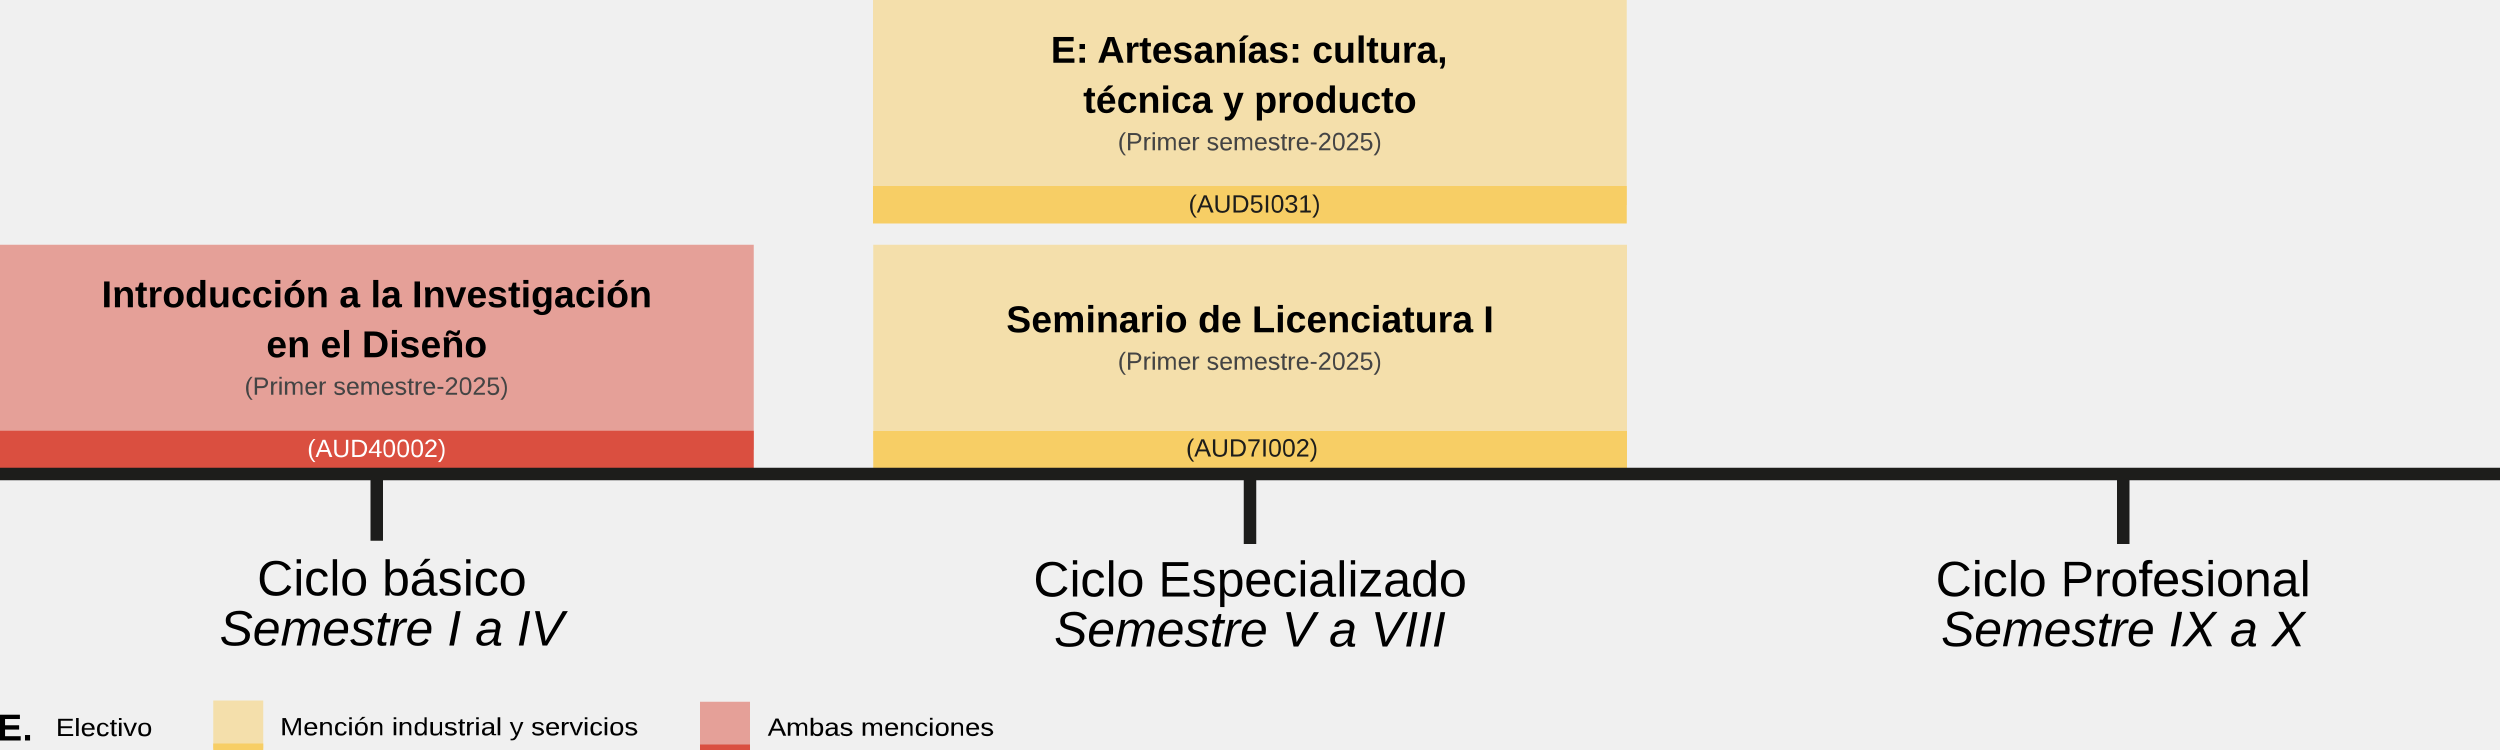
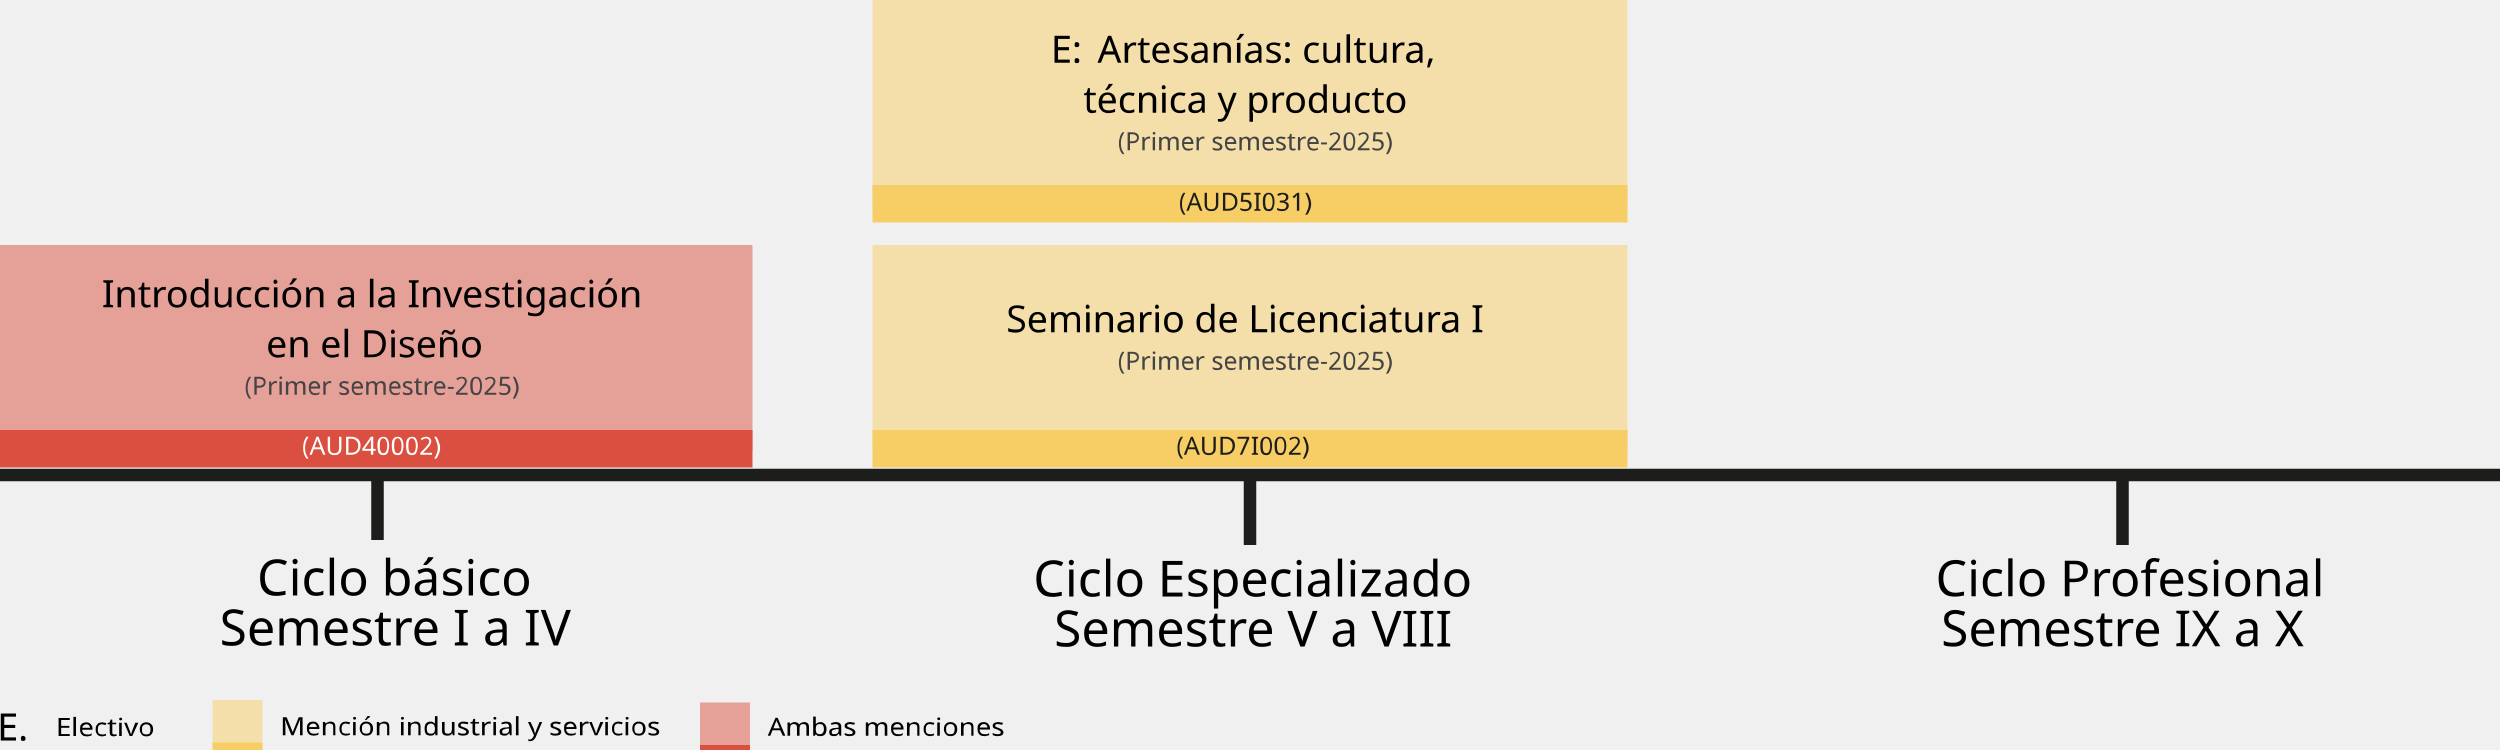
- <svg xmlns="http://www.w3.org/2000/svg" id="Capa_1" data-name="Capa 1" viewBox="0 0 100 30">
-   <defs>
-     <style>
-       .cls-1 {
-         font-family: Arial-BoldMT, Arial;
-         font-size: 1.5px;
-         font-weight: 700;
-       }
- 
-       .cls-1, .cls-2, .cls-3, .cls-4, .cls-5, .cls-6, .cls-7, .cls-8, .cls-9, .cls-10 {
-         isolation: isolate;
-       }
- 
-       .cls-2, .cls-9 {
-         opacity: .5;
-       }
- 
-       .cls-2, .cls-11 {
-         fill: #da4f40;
-       }
- 
-       .cls-4, .cls-5, .cls-6, .cls-8, .cls-10 {
-         font-family: ArialMT, Arial;
-       }
- 
-       .cls-4, .cls-7 {
-         font-size: 2px;
-       }
- 
-       .cls-5 {
-         fill: #fff;
-       }
- 
-       .cls-5, .cls-6, .cls-8, .cls-10 {
-         font-size: 1px;
-       }
- 
-       .cls-6 {
-         fill: #444;
-       }
- 
-       .cls-7 {
-         font-family: Arial-ItalicMT, Arial;
-         font-style: italic;
-       }
- 
-       .cls-8 {
-         fill: #1d1d1b;
-       }
- 
-       .cls-9, .cls-12 {
-         fill: #f7ce65;
-       }
- 
-       .cls-13 {
-         fill: none;
-         stroke: #1d1d1b;
-         stroke-miterlimit: 10;
-         stroke-width: .5px;
-       }
- 
-       .cls-14 {
-         letter-spacing: -.04em;
-       }
-     </style>
-   </defs>
+ <svg xmlns="http://www.w3.org/2000/svg" version="1.1" id="Capa_1" x="0px" y="0px" viewBox="0 0 100 30" style="enable-background:new 0 0 100 30;" xml:space="preserve">
+   <style type="text/css">
+ 	.st0{opacity:0.5;fill:#F7CE65;enable-background:new    ;}
+ 	.st1{fill:#F7CE65;}
+ 	.st2{font-family:'ArialMT';}
+ 	.st3{font-size:1px;}
+ 	.st4{opacity:0.5;fill:#DA4F40;enable-background:new    ;}
+ 	.st5{fill:#DA4F40;}
+ 	.st6{font-family:'Arial-BoldMT';}
+ 	.st7{font-size:1.5px;}
+ 	.st8{fill:#444444;}
+ 	.st9{fill:#1D1D1B;}
+ 	.st10{fill:#FFFFFF;}
+ 	.st11{fill:none;stroke:#1D1D1B;stroke-width:0.5;stroke-miterlimit:10;}
+ 	.st12{font-size:2px;}
+ 	.st13{font-family:'Arial-ItalicMT';}
+ </style>
  <g id="Simbología">
    <g>
-       <rect class="cls-9" x="8.53" y="28.02" width="2" height="1.92" />
-       <rect class="cls-12" x="8.53" y="29.74" width="2" height=".29" />
+       <rect x="8.5" y="28" class="st0" width="2" height="1.9" />
+       <rect x="8.5" y="29.7" class="st1" width="2" height="0.3" />
    </g>
-     <g class="cls-3">
-       <text class="cls-10" transform="translate(11.21 29.41) scale(1.1 1)">
-         <tspan x="0" y="0">Mención industrial y servicios</tspan>
-       </text>
+     <g>
+       <text transform="matrix(1.1 0 0 1 11.21 29.4102)" class="st2 st3">Mención industrial y servicios</text>
    </g>
    <g>
      <g>
-         <rect class="cls-2" x="28" y="28.07" width="2" height="1.92" />
-         <rect class="cls-11" x="28" y="29.78" width="2" height=".29" />
+         <rect x="28" y="28.1" class="st4" width="2" height="1.9" />
+         <rect x="28" y="29.8" class="st5" width="2" height="0.3" />
      </g>
-       <g class="cls-3">
-         <text class="cls-10" transform="translate(30.71 29.43) scale(1.1 1)">
-           <tspan x="0" y="0">Ambas menciones</tspan>
-         </text>
+       <g>
+         <text transform="matrix(1.1 0 0 1 30.71 29.4302)" class="st2 st3">Ambas menciones</text>
      </g>
    </g>
    <g>
-       <g class="cls-3">
-         <text class="cls-10" transform="translate(2.24 29.44) scale(1.1 1)">
-           <tspan x="0" y="0">Electivo</tspan>
-         </text>
+       <g>
+         <text transform="matrix(1.1 0 0 1 2.2402 29.4399)" class="st2 st3">Electivo</text>
      </g>
-       <g class="cls-3">
-         <text class="cls-1" transform="translate(-.11 29.62)">
-           <tspan x="0" y="0">E.</tspan>
-         </text>
+       <g>
+         <text transform="matrix(1 0 0 1 -0.11 29.62)" class="st6 st7">E.</text>
      </g>
    </g>
  </g>
  <g id="Cuadros">
    <g>
-       <rect class="cls-9" x="34.93" y="9.79" width="30.15" height="8.24" />
-       <rect class="cls-12" x="34.93" y="17.24" width="30.15" height="1.49" />
+       <rect x="34.9" y="9.8" class="st0" width="30.2" height="8.2" />
+       <rect x="34.9" y="17.2" class="st1" width="30.2" height="1.5" />
    </g>
    <g>
-       <rect class="cls-9" x="34.92" y="0" width="30.15" height="8.2" />
-       <rect class="cls-12" x="34.92" y="7.44" width="30.15" height="1.5" />
-     </g>
-     <g class="cls-3">
-       <text class="cls-1" transform="translate(42.04 2.51)">
-         <tspan x="0" y="0">E:</tspan>
-         <tspan class="cls-14" x="1.5" y="0"> </tspan>
-         <tspan x="1.86" y="0">Artesanías: cultura, </tspan>
-       </text>
-       <text class="cls-1" transform="translate(43.33 4.51)">
-         <tspan x="0" y="0">técnica y producto</tspan>
-       </text>
-       <text class="cls-6" transform="translate(44.71 6.01)">
-         <tspan x="0" y="0">(Primer semestre-2025)</tspan>
-       </text>
-     </g>
-     <g class="cls-3">
-       <text class="cls-1" transform="translate(40.25 13.29)">
-         <tspan x="0" y="0">Seminario de Licenciatura I </tspan>
-       </text>
-       <text class="cls-6" transform="translate(44.71 14.79)">
-         <tspan x="0" y="0">(Primer semestre-2025)</tspan>
-       </text>
-     </g>
-     <g class="cls-3">
-       <text class="cls-8" transform="translate(47.54 8.5)">
-         <tspan x="0" y="0">(AUD5I031)</tspan>
-       </text>
+       <rect x="34.9" class="st0" width="30.2" height="8.2" />
+       <rect x="34.9" y="7.4" class="st1" width="30.2" height="1.5" />
    </g>
    <g>
-       <rect class="cls-2" y="9.79" width="30.15" height="8.2" />
-       <rect class="cls-11" y="17.23" width="30.15" height="1.5" />
+       <text transform="matrix(1 0 0 1 42.04 2.51)" class="st6 st7">E:</text>
+       <text transform="matrix(1 0 0 1 43.54 2.51)" class="st6 st7"> </text>
+       <text transform="matrix(1 0 0 1 43.9 2.51)" class="st6 st7">Artesanías: cultura,</text>
+       <text transform="matrix(1 0 0 1 43.33 4.51)" class="st6 st7">técnica y producto</text>
+       <text transform="matrix(1 0 0 1 44.71 6.01)" class="st8 st2 st3">(Primer semestre-2025)</text>
    </g>
-     <g class="cls-3">
-       <text class="cls-1" transform="translate(4.07 12.29)">
-         <tspan x="0" y="0">Introducción a la Investigación </tspan>
-       </text>
-       <text class="cls-1" transform="translate(10.65 14.29)">
-         <tspan x="0" y="0">en el Diseño</tspan>
-       </text>
-       <text class="cls-6" transform="translate(9.78 15.79)">
-         <tspan x="0" y="0">(Primer semestre-2025)</tspan>
-       </text>
+     <g>
+       <text transform="matrix(1 0 0 1 40.25 13.29)" class="st6 st7">Seminario de Licenciatura I</text>
+       <text transform="matrix(1 0 0 1 44.71 14.79)" class="st8 st2 st3">(Primer semestre-2025)</text>
    </g>
-     <g class="cls-3">
-       <text class="cls-5" transform="translate(12.29 18.28)">
-         <tspan x="0" y="0">(AUD40002)</tspan>
-       </text>
+     <g>
+       <text transform="matrix(1 0 0 1 47.1533 8.4296)" class="st9 st2 st3">(AUD5I031)</text>
    </g>
-     <g class="cls-3">
-       <text class="cls-8" transform="translate(47.44 18.26)">
-         <tspan x="0" y="0">(AUD7I002)</tspan>
-       </text>
+     <g>
+       <rect y="9.8" class="st4" width="30.1" height="8.2" />
+       <rect y="17.2" class="st5" width="30.1" height="1.5" />
+     </g>
+     <g>
+       <text transform="matrix(1 0 0 1 4.07 12.29)" class="st6 st7">Introducción a la Investigación</text>
+       <text transform="matrix(1 0 0 1 10.65 14.29)" class="st6 st7">en el Diseño</text>
+       <text transform="matrix(1 0 0 1 9.78 15.79)" class="st8 st2 st3">(Primer semestre-2025)</text>
+     </g>
+     <g>
+       <text transform="matrix(1 0 0 1 12.0779 18.1892)" class="st10 st2 st3">(AUD40002)</text>
+     </g>
+     <g>
+       <text transform="matrix(1 0 0 1 47.0533 18.1896)" class="st9 st2 st3">(AUD7I002)</text>
    </g>
  </g>
  <g id="Línea">
    <g>
-       <line class="cls-13" x1="15.07" y1="21.63" x2="15.07" y2="18.83" />
-       <line class="cls-13" y1="18.96" x2="100" y2="18.96" />
-       <line class="cls-13" x1="50" y1="21.76" x2="50" y2="18.96" />
-       <line class="cls-13" x1="84.93" y1="21.76" x2="84.93" y2="18.96" />
+       <line class="st11" x1="15.1" y1="21.6" x2="15.1" y2="18.8" />
+       <line class="st11" x1="0" y1="19" x2="100" y2="19" />
+       <line class="st11" x1="50" y1="21.8" x2="50" y2="19" />
+       <line class="st11" x1="84.9" y1="21.8" x2="84.9" y2="19" />
    </g>
-     <g class="cls-3">
-       <text class="cls-4" transform="translate(10.28 23.82)">
-         <tspan x="0" y="0">Ciclo básico</tspan>
-       </text>
-       <text class="cls-7" transform="translate(8.78 25.82)">
-         <tspan x="0" y="0">Semestre I a IV</tspan>
-       </text>
+     <g>
+       <text transform="matrix(1 0 0 1 10.28 23.8199)" class="st2 st12">Ciclo básico</text>
+       <text transform="matrix(1 0 0 1 8.78 25.8199)" class="st13 st12">Semestre I a IV</text>
    </g>
-     <g class="cls-3">
-       <text class="cls-4" transform="translate(41.33 23.86)">
-         <tspan x="0" y="0">Ciclo Especializado</tspan>
-       </text>
-       <text class="cls-7" transform="translate(42.16 25.86)">
-         <tspan x="0" y="0">Semestre V a VIII</tspan>
-       </text>
+     <g>
+       <text transform="matrix(1 0 0 1 41.33 23.86)" class="st2 st12">Ciclo Especializado</text>
+       <text transform="matrix(1 0 0 1 42.16 25.86)" class="st13 st12">Semestre V a VIII</text>
    </g>
-     <g class="cls-3">
-       <text class="cls-4" transform="translate(77.42 23.85)">
-         <tspan x="0" y="0">Ciclo Profesional</tspan>
-       </text>
-       <text class="cls-7" transform="translate(77.64 25.85)">
-         <tspan x="0" y="0">Semestre IX a X</tspan>
-       </text>
+     <g>
+       <text transform="matrix(1 0 0 1 77.42 23.85)" class="st2 st12">Ciclo Profesional</text>
+       <text transform="matrix(1 0 0 1 77.64 25.85)" class="st13 st12">Semestre IX a X</text>
    </g>
  </g>
</svg>
